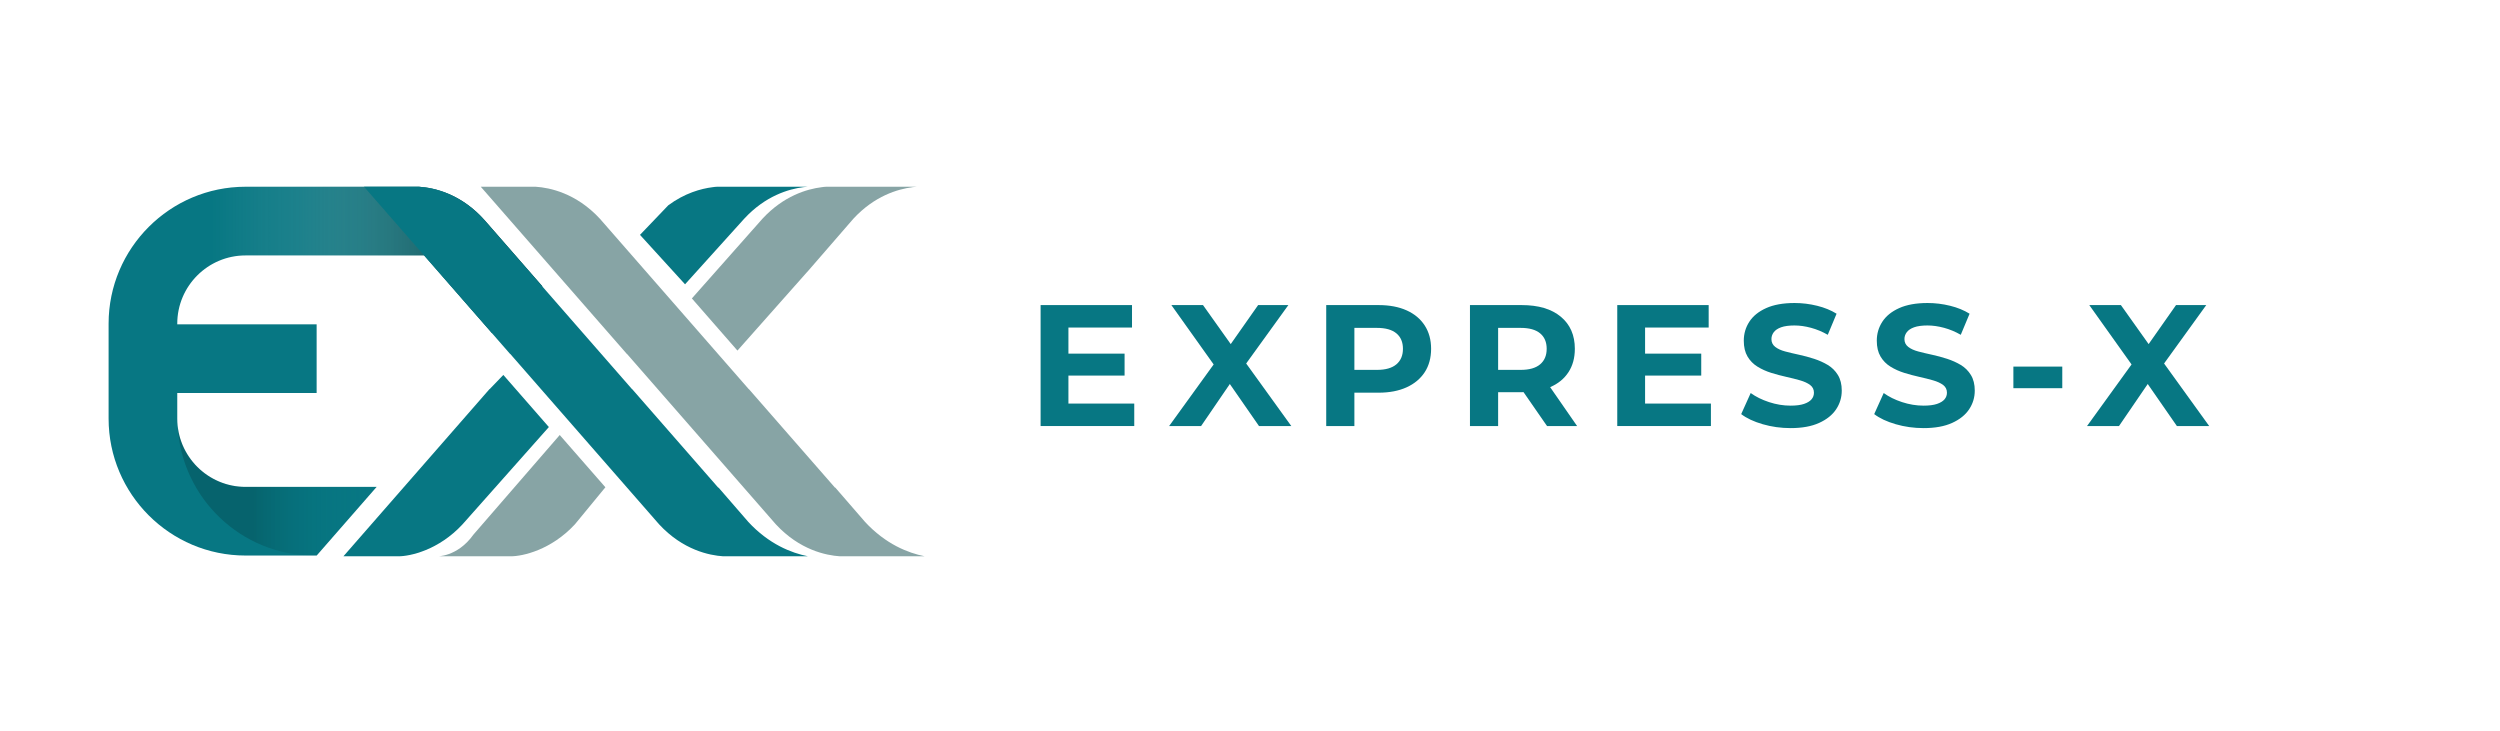
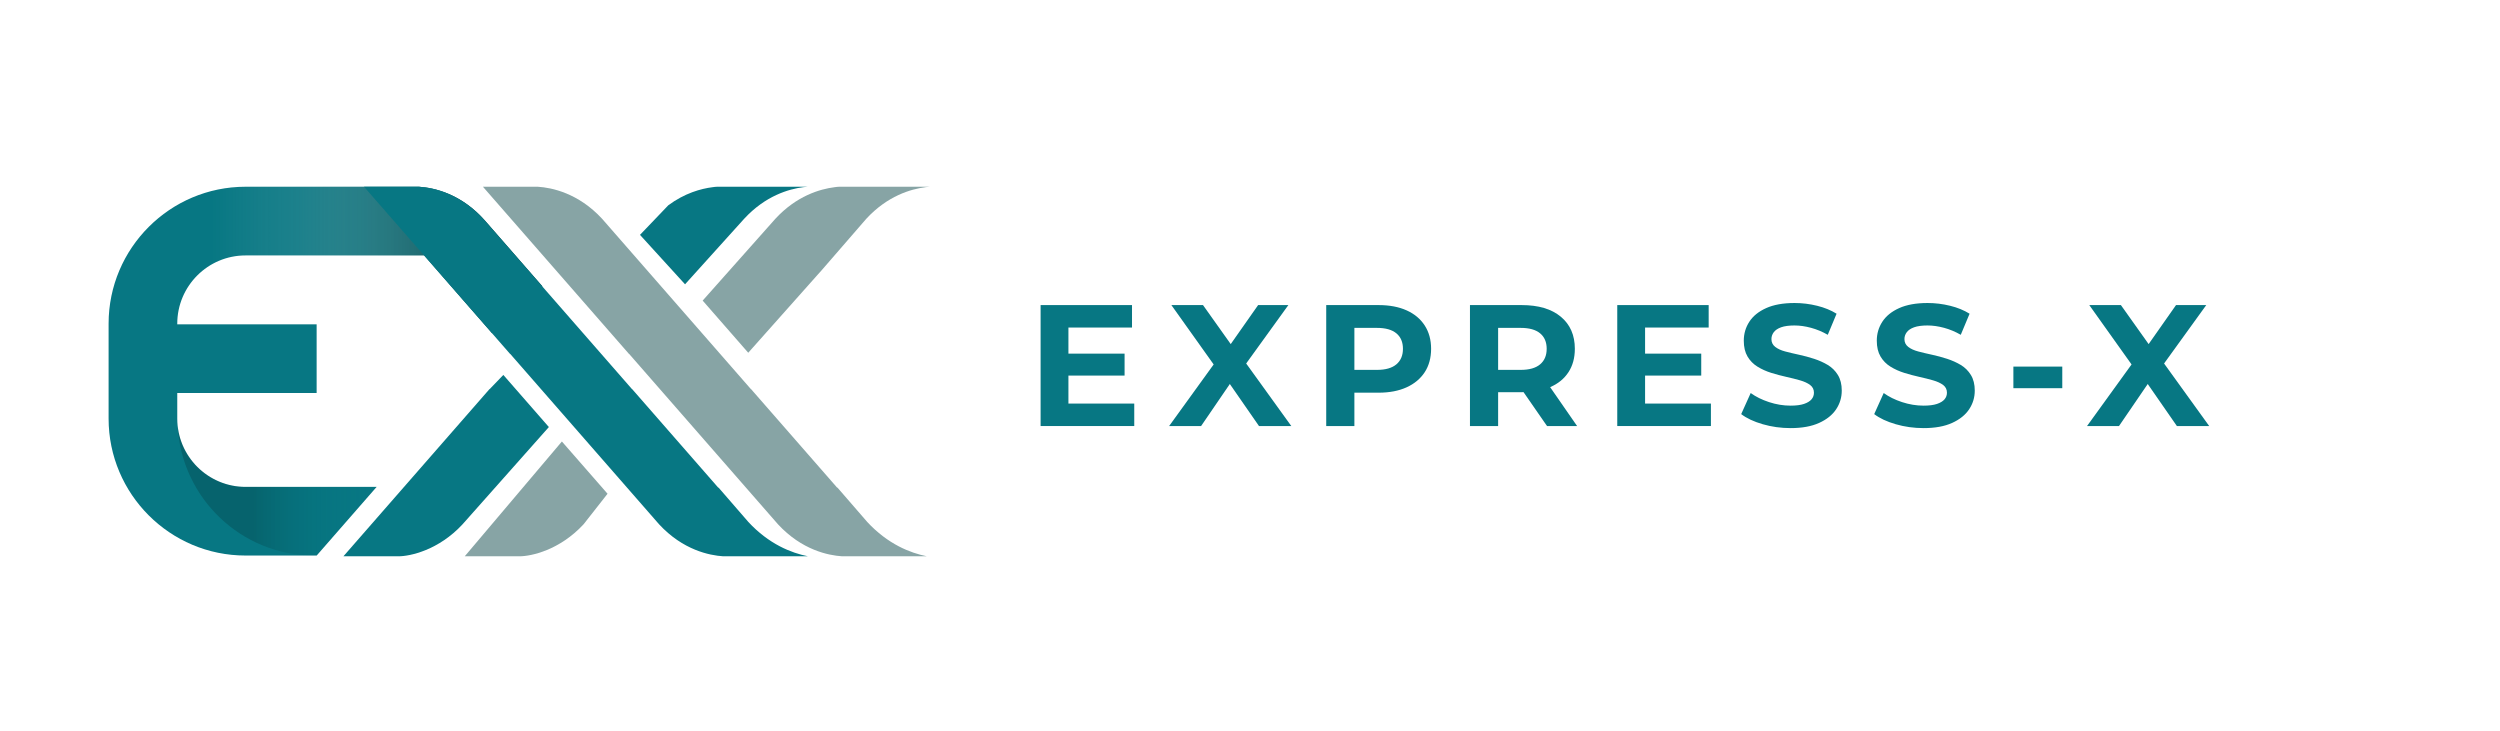
<svg xmlns="http://www.w3.org/2000/svg" xmlns:xlink="http://www.w3.org/1999/xlink" width="40.82cm" height="11.92cm" viewBox="0 0 1157.08 338">
  <defs>
-     <linearGradient id="uuid-3075cb60-e441-414e-9fac-ff6df963ff29" x1="49.76" y1="124.72" x2="270.1" y2="124.72" gradientUnits="userSpaceOnUse">
+     <linearGradient id="uuid-6d2b71a2-255e-424a-9d77-ac93e3ddc274" x1="49.76" y1="124.72" x2="270.1" y2="124.72" gradientUnits="userSpaceOnUse">
      <stop offset="0" stop-color="#fff" stop-opacity="0" />
      <stop offset=".19" stop-color="#feffff" stop-opacity="0" />
      <stop offset=".22" stop-color="#feffff" stop-opacity="0" />
      <stop offset=".4" stop-color="#c9cece" stop-opacity=".22" />
      <stop offset=".69" stop-color="#3c4c49" stop-opacity=".83" />
      <stop offset=".76" stop-color="#152824" />
    </linearGradient>
-     <linearGradient id="uuid-4d426bcc-7286-42ac-820a-3b6ecc15ae39" x1="199.35" y1="227.24" x2="90.71" y2="227.24" xlink:href="#uuid-3075cb60-e441-414e-9fac-ff6df963ff29" />
+     <linearGradient id="uuid-27dd3906-d055-4c12-899f-c441da7ef202" x1="199.35" y1="227.24" x2="90.71" y2="227.24" xlink:href="#uuid-6d2b71a2-255e-424a-9d77-ac93e3ddc274" />
  </defs>
  <g style="isolation:isolate;">
-     <g id="uuid-84c2deb7-ec3d-4f86-acb4-a96f40466e60">
-       <path d="m174.2,225.43h-60.72c-17.43,0-31.61-14.18-31.61-31.61v-11.86h64.53v-31.79h-64.53v-.3c0-17.43,14.18-31.61,31.61-31.61h82.73l31.48,36.03,23.23-21.73-26.3-30.11c-11.32-13.02-24.3-15.58-30.78-15.99h-80.36c-34.96,0-63.4,28.44-63.4,63.4v43.95c0,34.96,28.44,63.4,63.4,63.4h32.94l27.77-31.79Z" style="fill:#077783; stroke-width:0px;" />
-       <g style="opacity:.5;">
-         <path d="m224.61,102.45c-11.31-13.01-24.3-15.57-30.77-15.98h-80.36c-34.96,0-63.4,28.44-63.4,63.4v13.1l31.79-12.8v-.3c0-17.43,14.18-31.61,31.61-31.61h82.73l31.48,36.03,23.23-21.73-26.31-30.11Z" style="fill:url(#uuid-3075cb60-e441-414e-9fac-ff6df963ff29); mix-blend-mode:multiply; stroke-width:0px;" />
-       </g>
-       <path d="m346.21,241.58l-13.73-15.83h-.16s-39.85-45.61-39.85-45.61l-.04.04-68.9-78.87c-11.05-11.98-23.42-14.44-29.69-14.84h-25.49l67.64,77.42.04-.04,68.9,78.87c11.06,11.98,23.42,14.44,29.69,14.84h25.49l-.02-.02h13.72c-7.55-1.51-18.01-5.56-27.6-15.95Z" style="fill:#077783; stroke-width:0px;" />
-       <path d="m146.42,257.22l27.77-31.79h-60.72c-16.27,0-29.7-12.36-31.41-28.18,1.8,33.36,29.43,59.97,63.23,59.97h1.13Z" style="fill:url(#uuid-4d426bcc-7286-42ac-820a-3b6ecc15ae39); mix-blend-mode:multiply; opacity:.2; stroke-width:0px;" />
+     <g id="uuid-b03cfe87-074f-4350-94fd-e9027916ebab">
      <path d="m481.59,197.25v-56h42.32v10.4h-29.44v35.2h30.48v10.4h-43.36Zm11.92-23.36v-10.16h26.96v10.16h-26.96Z" style="fill:#077783; stroke-width:0px;" />
      <path d="m541.1,197.25l24-33.2v9.44l-22.96-32.24h14.64l15.92,22.4-6.24.16,15.84-22.56h14l-22.88,31.68v-9.28l24.24,33.6h-14.96l-16.48-23.76h5.92l-16.24,23.76h-14.8Z" style="fill:#077783; stroke-width:0px;" />
      <path d="m613.83,197.25v-56h24.24c5.01,0,9.33.81,12.96,2.44,3.63,1.63,6.43,3.96,8.4,7,1.97,3.04,2.96,6.64,2.96,10.8s-.99,7.83-2.96,10.84c-1.97,3.01-4.77,5.35-8.4,7-3.63,1.65-7.95,2.48-12.96,2.48h-17.12l5.92-5.84v21.28h-13.04Zm13.04-19.84l-5.92-6.16h16.4c3.95,0,6.93-.85,8.96-2.56,2.03-1.71,3.04-4.11,3.04-7.2s-1.01-5.48-3.04-7.16c-2.03-1.68-5.01-2.52-8.96-2.52h-16.4l5.92-6.16v31.76Z" style="fill:#077783; stroke-width:0px;" />
      <path d="m680.38,197.25v-56h23.92c7.79,0,13.84,1.8,18.16,5.4,4.32,3.6,6.48,8.55,6.48,14.84,0,4.21-.99,7.83-2.96,10.84-1.97,3.01-4.77,5.31-8.4,6.88-3.63,1.57-7.95,2.36-12.96,2.36h-17.12l5.92-5.6v21.28h-13.04Zm13.04-19.84l-5.92-6.16h16.4c3.95,0,6.93-.85,8.96-2.56,2.03-1.71,3.04-4.11,3.04-7.2s-1.01-5.48-3.04-7.16c-2.03-1.68-5.01-2.52-8.96-2.52h-16.4l5.92-6.16v31.76Zm22.64,19.84l-14.08-20.32h13.92l14.08,20.32h-13.92Z" style="fill:#077783; stroke-width:0px;" />
      <path d="m748.58,197.25v-56h42.32v10.4h-29.44v35.2h30.48v10.4h-43.36Zm11.92-23.36v-10.16h26.96v10.16h-26.96Z" style="fill:#077783; stroke-width:0px;" />
-       <path d="m828.84,198.21c-4.48,0-8.79-.6-12.92-1.8-4.13-1.2-7.45-2.76-9.96-4.68l4.4-9.76c2.35,1.71,5.17,3.11,8.48,4.2,3.31,1.09,6.64,1.64,10,1.64,2.56,0,4.63-.27,6.2-.8,1.57-.53,2.73-1.24,3.48-2.12.75-.88,1.12-1.91,1.12-3.08,0-1.49-.59-2.68-1.76-3.56-1.17-.88-2.73-1.6-4.68-2.16-1.95-.56-4.07-1.09-6.36-1.6-2.29-.51-4.6-1.12-6.92-1.84-2.32-.72-4.45-1.68-6.4-2.88-1.95-1.2-3.49-2.77-4.64-4.72-1.15-1.95-1.72-4.39-1.72-7.32,0-3.2.85-6.12,2.56-8.76,1.71-2.64,4.31-4.75,7.8-6.32,3.49-1.57,7.88-2.36,13.16-2.36,3.52,0,7,.43,10.44,1.28,3.44.85,6.44,2.08,9,3.68l-4.08,9.76c-2.51-1.44-5.09-2.52-7.76-3.24-2.67-.72-5.23-1.08-7.68-1.08s-4.61.28-6.16.84-2.68,1.32-3.4,2.28c-.72.96-1.08,2.03-1.08,3.2,0,1.49.59,2.69,1.76,3.6,1.17.91,2.72,1.61,4.64,2.12s4.05,1.01,6.4,1.52c2.35.51,4.67,1.13,6.96,1.88,2.29.75,4.4,1.69,6.32,2.84,1.92,1.15,3.48,2.69,4.68,4.64,1.2,1.95,1.8,4.36,1.8,7.24,0,3.15-.87,6.03-2.6,8.64-1.73,2.61-4.36,4.72-7.88,6.32-3.52,1.6-7.92,2.4-13.2,2.4Z" style="fill:#077783; stroke-width:0px;" />
-       <path d="m890.42,198.21c-4.48,0-8.79-.6-12.92-1.8-4.13-1.2-7.45-2.76-9.96-4.68l4.4-9.76c2.35,1.71,5.17,3.11,8.48,4.2,3.31,1.09,6.64,1.64,10,1.64,2.56,0,4.63-.27,6.2-.8,1.57-.53,2.73-1.24,3.48-2.12.75-.88,1.12-1.91,1.12-3.08,0-1.49-.59-2.68-1.76-3.56-1.17-.88-2.73-1.6-4.68-2.16-1.95-.56-4.07-1.09-6.36-1.6-2.29-.51-4.6-1.12-6.92-1.84-2.32-.72-4.45-1.68-6.4-2.88-1.95-1.2-3.49-2.77-4.64-4.72-1.15-1.95-1.72-4.39-1.72-7.32,0-3.2.85-6.12,2.56-8.76,1.71-2.64,4.31-4.75,7.8-6.32,3.49-1.57,7.88-2.36,13.16-2.36,3.52,0,7,.43,10.44,1.28,3.44.85,6.44,2.08,9,3.68l-4.08,9.76c-2.51-1.44-5.09-2.52-7.76-3.24-2.67-.72-5.23-1.08-7.68-1.08s-4.61.28-6.16.84-2.68,1.32-3.4,2.28c-.72.96-1.08,2.03-1.08,3.2,0,1.49.59,2.69,1.76,3.6,1.17.91,2.72,1.61,4.64,2.12s4.05,1.01,6.4,1.52c2.35.51,4.67,1.13,6.96,1.88,2.29.75,4.4,1.69,6.32,2.84,1.92,1.15,3.48,2.69,4.68,4.64,1.2,1.95,1.8,4.36,1.8,7.24,0,3.15-.87,6.03-2.6,8.64-1.73,2.61-4.36,4.72-7.88,6.32-3.52,1.6-7.92,2.4-13.2,2.4Z" style="fill:#077783; stroke-width:0px;" />
+       <path d="m828.84,198.21c-4.48,0-8.79-.6-12.92-1.8-4.13-1.2-7.45-2.76-9.96-4.68l4.4-9.76c2.35,1.71,5.17,3.11,8.48,4.2,3.31,1.09,6.64,1.64,10,1.64,2.56,0,4.63-.27,6.2-.8,1.57-.53,2.73-1.24,3.48-2.12.75-.88,1.12-1.91,1.12-3.08,0-1.49-.59-2.68-1.76-3.56-1.17-.88-2.73-1.6-4.68-2.16-1.95-.56-4.07-1.09-6.36-1.6-2.29-.51-4.6-1.12-6.92-1.84-2.32-.72-4.45-1.68-6.4-2.88-1.95-1.2-3.49-2.77-4.64-4.72-1.15-1.95-1.72-4.39-1.72-7.32,0-3.2.85-6.12,2.56-8.76,1.71-2.64,4.31-4.75,7.8-6.32,3.49-1.57,7.88-2.36,13.16-2.36,3.52,0,7,.43,10.44,1.28,3.44.85,6.44,2.08,9,3.68l-4.08,9.76c-2.51-1.44-5.09-2.52-7.76-3.24-2.67-.72-5.23-1.08-7.68-1.08s-4.61.28-6.16.84c-1.55.56-2.68,1.32-3.4,2.28-.72.96-1.08,2.03-1.08,3.2,0,1.49.59,2.69,1.76,3.6,1.17.91,2.72,1.61,4.64,2.12,1.92.51,4.05,1.01,6.4,1.52,2.35.51,4.67,1.13,6.96,1.88,2.29.75,4.4,1.69,6.32,2.84,1.92,1.15,3.48,2.69,4.68,4.64,1.2,1.95,1.8,4.36,1.8,7.24,0,3.15-.87,6.03-2.6,8.64-1.73,2.61-4.36,4.72-7.88,6.32-3.52,1.6-7.92,2.4-13.2,2.4Z" style="fill:#077783; stroke-width:0px;" />
+       <path d="m890.42,198.21c-4.48,0-8.79-.6-12.92-1.8-4.13-1.2-7.45-2.76-9.96-4.68l4.4-9.76c2.35,1.71,5.17,3.11,8.48,4.2,3.31,1.09,6.64,1.64,10,1.64,2.56,0,4.63-.27,6.2-.8,1.57-.53,2.73-1.24,3.48-2.12.75-.88,1.12-1.91,1.12-3.08,0-1.49-.59-2.68-1.76-3.56-1.17-.88-2.73-1.6-4.68-2.16-1.95-.56-4.07-1.09-6.36-1.6-2.29-.51-4.6-1.12-6.92-1.84-2.32-.72-4.45-1.68-6.4-2.88-1.95-1.2-3.49-2.77-4.64-4.72-1.15-1.95-1.72-4.39-1.72-7.32,0-3.2.85-6.12,2.56-8.76,1.71-2.64,4.31-4.75,7.8-6.32,3.49-1.57,7.88-2.36,13.16-2.36,3.52,0,7,.43,10.44,1.28,3.44.85,6.44,2.08,9,3.68l-4.08,9.76c-2.51-1.44-5.09-2.52-7.76-3.24-2.67-.72-5.23-1.08-7.68-1.08s-4.61.28-6.16.84c-1.55.56-2.68,1.32-3.4,2.28-.72.96-1.08,2.03-1.08,3.2,0,1.49.59,2.69,1.76,3.6,1.17.91,2.72,1.61,4.64,2.12,1.92.51,4.05,1.01,6.4,1.52,2.35.51,4.67,1.13,6.96,1.88,2.29.75,4.4,1.69,6.32,2.84,1.92,1.15,3.48,2.69,4.68,4.64,1.2,1.95,1.8,4.36,1.8,7.24,0,3.15-.87,6.03-2.6,8.64-1.73,2.61-4.36,4.72-7.88,6.32-3.52,1.6-7.92,2.4-13.2,2.4Z" style="fill:#077783; stroke-width:0px;" />
      <path d="m931.98,179.73v-10h22.64v10h-22.64Z" style="fill:#077783; stroke-width:0px;" />
      <path d="m966.08,197.25l24-33.2v9.44l-22.96-32.24h14.64l15.92,22.4-6.24.16,15.84-22.56h14l-22.88,31.68v-9.28l24.24,33.6h-14.96l-16.48-23.76h5.92l-16.24,23.76h-14.8Z" style="fill:#077783; stroke-width:0px;" />
-       <path d="m400.26,241.58l-13.73-15.83h-.16s-39.85-45.61-39.85-45.61l-.04.04-68.9-78.87c-11.05-11.98-23.42-14.44-29.69-14.84h-25.49l67.64,77.42.04-.04,68.9,78.87c11.06,11.98,23.42,14.44,29.69,14.84h25.49l-.02-.02h13.72c-7.55-1.51-18.01-5.56-27.6-15.95Z" style="fill:#87a4a5; stroke-width:0px;" />
-       <path d="m422.22,86.66s1.89-.19,2.12-.21c-9.53,0-16.38,0-16.37,0h-25.49c-.77,0-1.58.13-2.34.23-6.7.85-17.54,3.98-27.35,14.61l-32.66,36.88,21.1,24.15,32.26-36.39s.07-.06.11-.09l21.29-24.55c9.81-10.63,20.65-13.76,27.35-14.61Z" style="fill:#87a4a5; stroke-width:0px;" />
+       <path d="m174.2,225.43h-60.72c-17.43,0-31.61-14.18-31.61-31.61v-11.86h64.53v-31.79h-64.53v-.3c0-17.43,14.18-31.61,31.61-31.61h82.73l31.48,36.03,23.23-21.73-26.3-30.11c-11.32-13.02-24.3-15.58-30.78-15.99h-80.36c-34.96,0-63.4,28.44-63.4,63.4v43.95c0,34.96,28.44,63.4,63.4,63.4h32.94l27.77-31.79Z" style="fill:#077783; stroke-width:0px;" />
+       <g style="opacity:.5;">
+         <path d="m224.61,102.45c-11.31-13.01-24.3-15.57-30.77-15.98h-80.36c-34.96,0-63.4,28.44-63.4,63.4v13.1l31.79-12.8v-.3c0-17.43,14.18-31.61,31.61-31.61h82.73l31.48,36.03,23.23-21.73-26.31-30.11Z" style="fill:url(#uuid-6d2b71a2-255e-424a-9d77-ac93e3ddc274); mix-blend-mode:multiply; stroke-width:0px;" />
+       </g>
+       <path d="m346.21,241.58l-13.73-15.83h-.16s-39.85-45.61-39.85-45.61l-.04.04-68.9-78.87c-11.05-11.98-23.42-14.44-29.69-14.84h-25.49l67.64,77.42.04-.04,68.9,78.87c11.06,11.98,23.42,14.44,29.69,14.84h25.49l-.02-.02h13.72c-7.55-1.51-18.01-5.56-27.6-15.95Z" style="fill:#077783; stroke-width:0px;" />
+       <path d="m146.42,257.22l27.77-31.79h-60.72c-16.27,0-29.7-12.36-31.41-28.18,1.8,33.36,29.43,59.97,63.23,59.97h1.13Z" style="fill:url(#uuid-27dd3906-d055-4c12-899f-c441da7ef202); mix-blend-mode:multiply; opacity:.2; stroke-width:0px;" />
+       <path d="m401.26,241.58l-13.73-15.83h-.16s-39.85-45.61-39.85-45.61l-.04.04-68.9-78.87c-11.05-11.98-23.42-14.44-29.69-14.84h-25.49l67.64,77.42.04-.04,68.9,78.87c11.06,11.98,23.42,14.44,29.69,14.84h25.49l-.02-.02h13.72c-7.55-1.51-18.01-5.56-27.6-15.95Z" style="fill:#87a4a5; stroke-width:0px;" />
+       <path d="m428.22,86.66s1.89-.19,2.12-.21c-9.53,0-16.38,0-16.37,0h-25.49c-.77,0-1.58.13-2.34.23-6.7.85-17.54,3.98-27.35,14.61l-33.66,37.88,21.1,24.15,33.26-37.39s.07-.06.11-.09l21.29-24.55c9.81-10.63,20.65-13.76,27.35-14.61Z" style="fill:#87a4a5; stroke-width:0px;" />
      <path d="m226.48,180.18l-.04-.04-67.64,77.42h25.49c5.39,0,18.64-2.86,29.69-14.84l39.94-45-21.08-24.13-6.35,6.59Z" style="fill:#077783; stroke-width:0px;" />
-       <path d="m218.96,247.57c-7.54,10.57-17.4,9.99-16.33,9.99h33.69c5.39,0,18.64-2.86,29.69-14.84l14.08-17.12-21.14-24.19-40,46.16Z" style="fill:#87a4a5; stroke-width:0px;" />
+       <path d="m214.98,257.56h25.34c5.39,0,18.64-2.86,29.69-14.84l11.08-14.12-21.14-24.19-44.98,53.15Z" style="fill:#87a4a5; stroke-width:0px;" />
      <path d="m309.07,95.2l-12.96,13.54,20.86,22.89,27.39-30.36c9.81-10.63,20.65-13.76,27.35-14.61,0,0,1.89-.19,2.12-.21-9.53,0-16.38,0-16.37,0h-25.49c-.77,0-1.58.13-2.34.23-5.18.66-12.84,2.7-20.58,8.49.01.01.03.03.04.04Z" style="fill:#077783; stroke-width:0px;" />
    </g>
  </g>
</svg>
